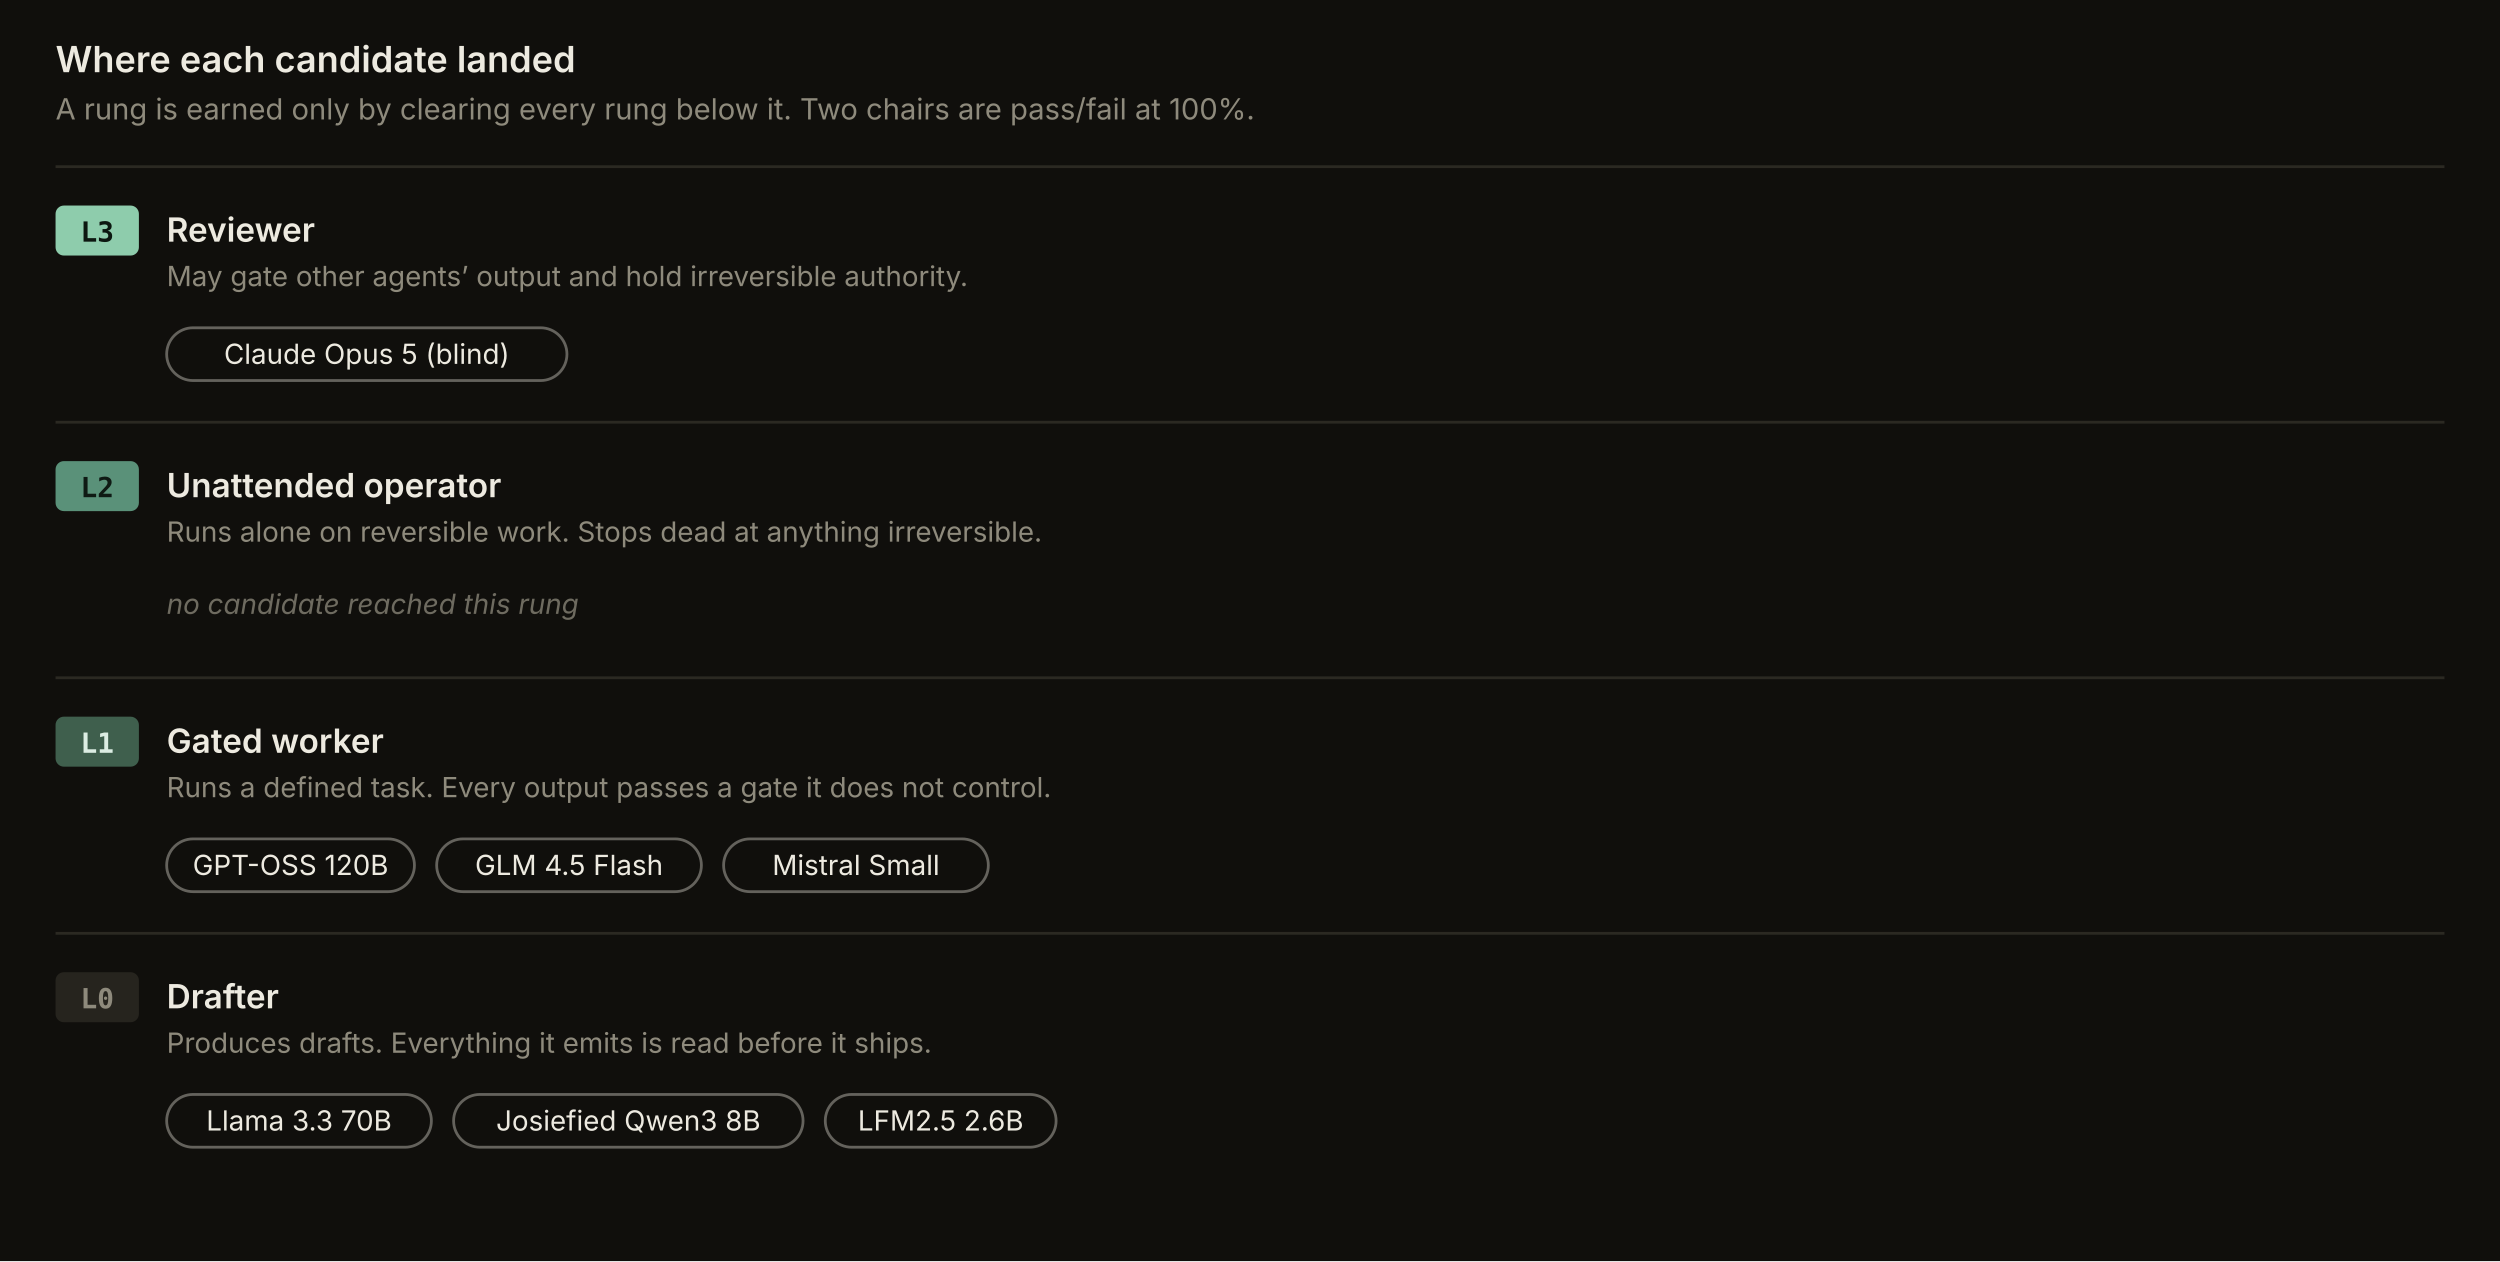
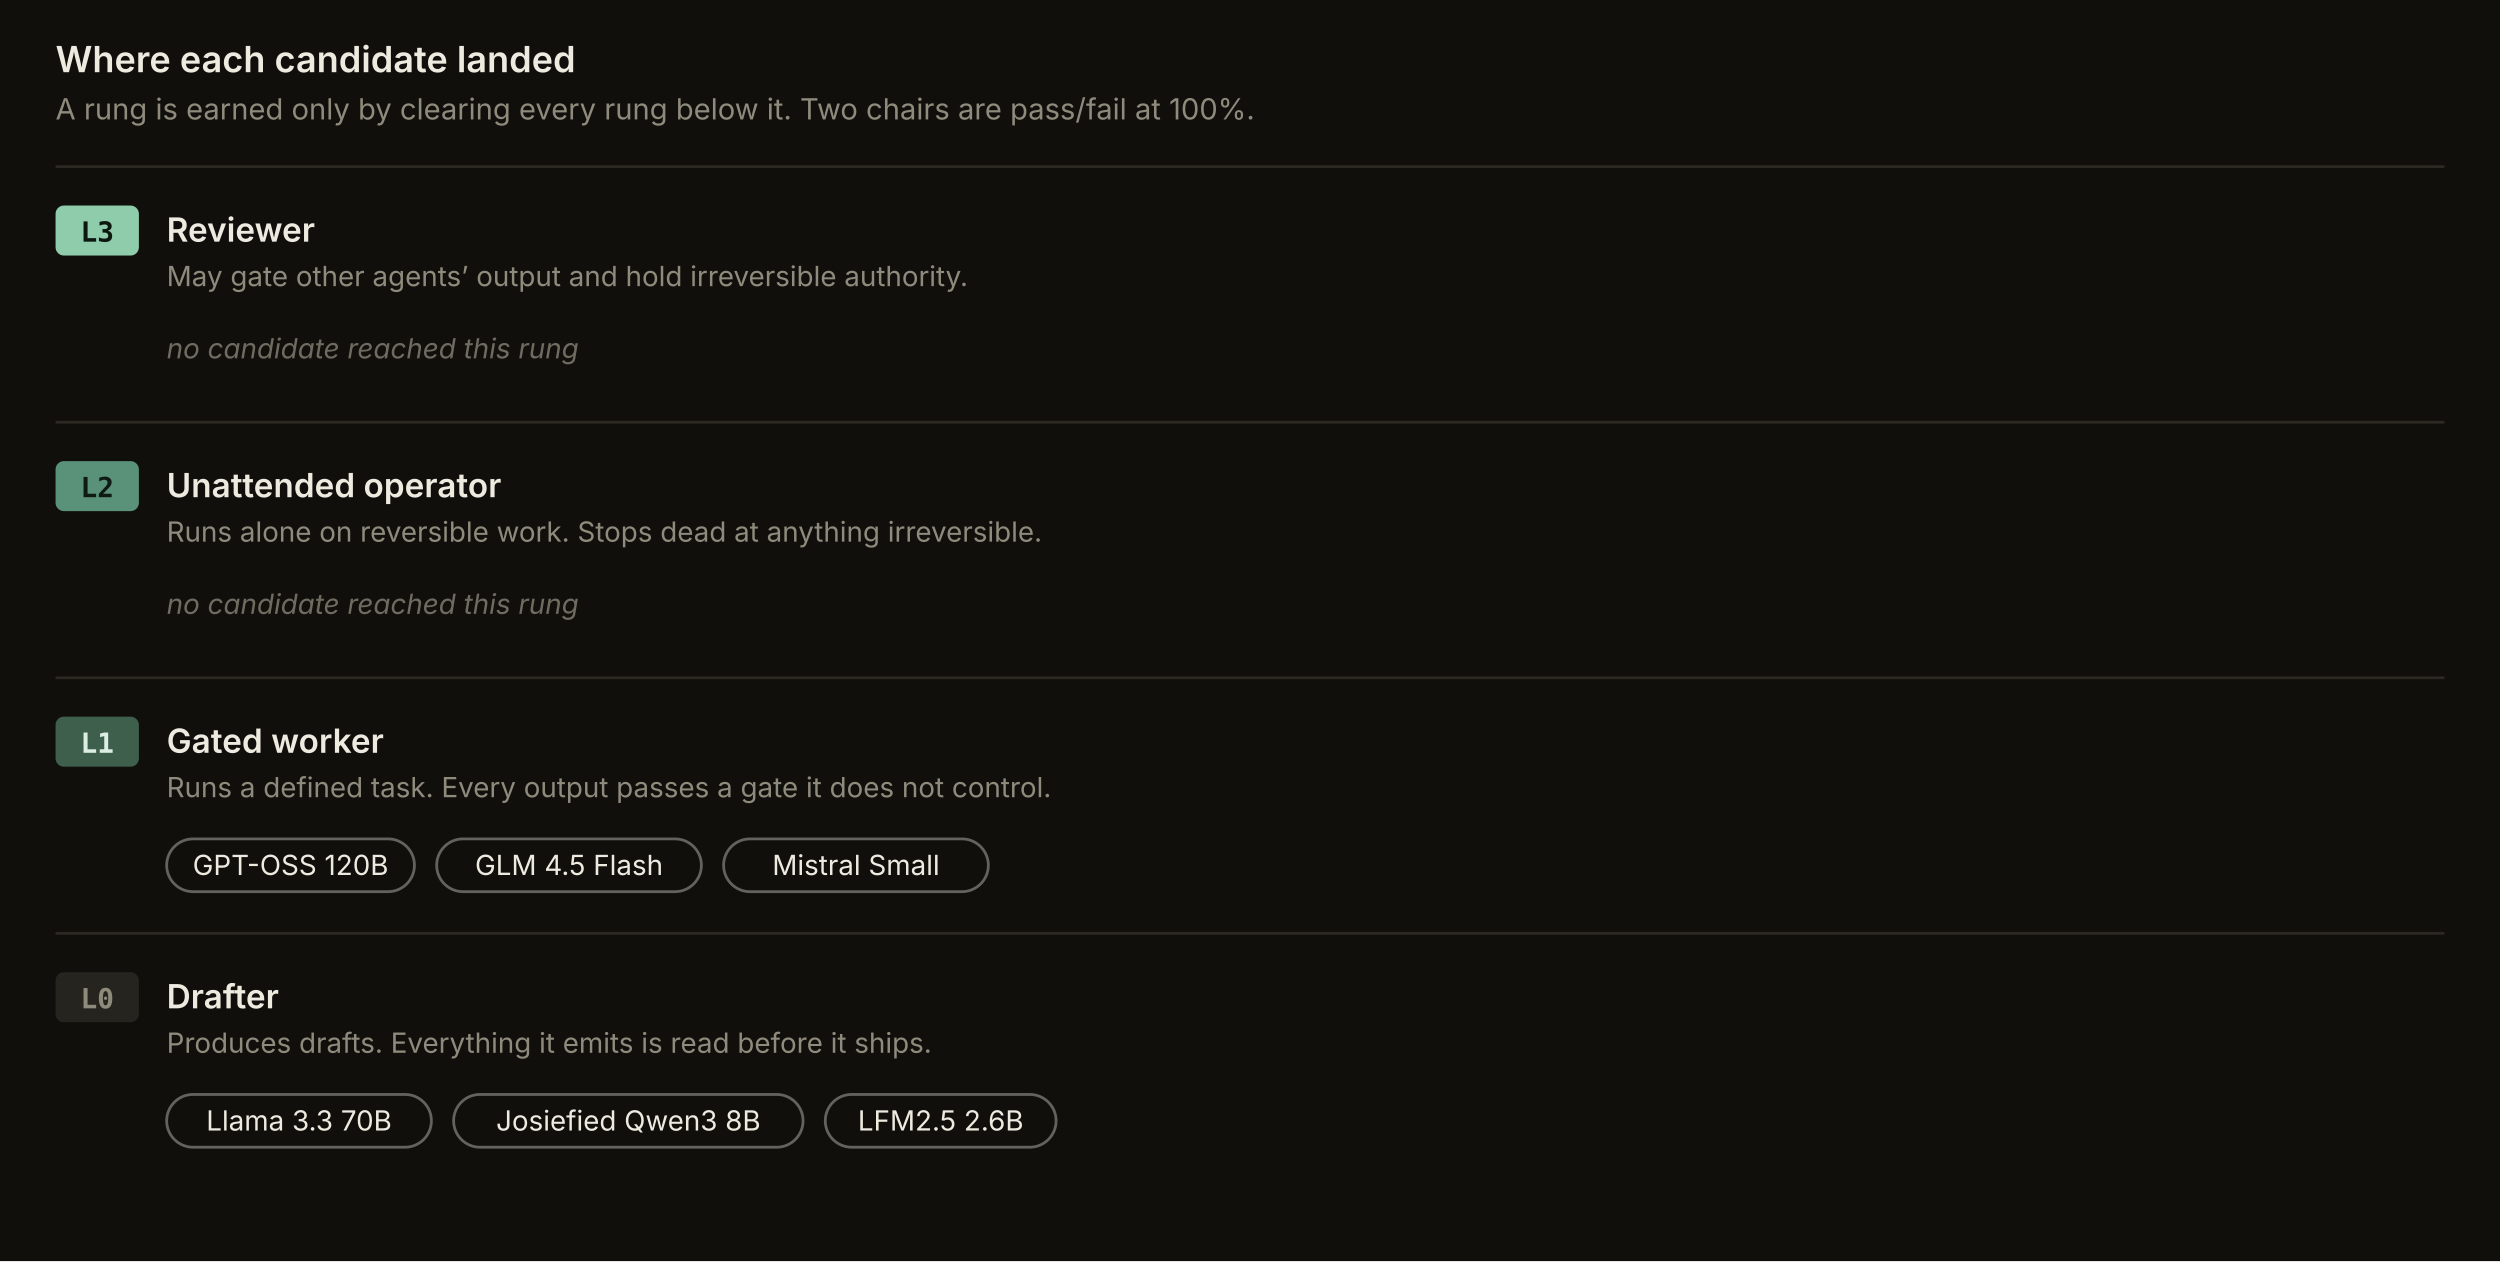
<svg xmlns="http://www.w3.org/2000/svg" width="900" height="454" viewBox="0 0 900 454" font-family="ui-sans-serif, -apple-system, 'Segoe UI', Inter, Helvetica, Arial, sans-serif">
  <rect width="900" height="454" fill="#100F0C" />
  <text x="20" y="26" font-size="13" font-weight="600" fill="#EDEAE0">Where each candidate landed</text>
  <text x="20" y="43" font-size="10.5" fill="#8E8A7C">A rung is earned only by clearing every rung below it. Two chairs are pass/fail at 100%.</text>
  <line x1="20" y1="60" x2="880" y2="60" stroke="#2B2922" stroke-width="1" />
  <rect x="20" y="74" width="30" height="18" rx="3" fill="#8ECCAC" />
  <text x="35" y="87" font-size="10" font-weight="700" text-anchor="middle" font-family="ui-monospace, 'SF Mono', 'Cascadia Mono', Menlo, Consolas, monospace" fill="#0C1710">L3</text>
  <text x="60" y="87" font-size="12" font-weight="600" fill="#EDEAE0">Reviewer</text>
  <text x="60" y="103" font-size="10" fill="#8E8A7C">May gate other agents’ output and hold irreversible authority.</text>
-   <rect x="60" y="118" width="144.1" height="19" rx="9.5" fill="none" stroke="#EDEAE0" stroke-width="1" opacity=".38" />
-   <text x="132.05" y="131" font-size="10" text-anchor="middle" fill="#EDEAE0">Claude Opus 5 (blind)</text>
+   <text x="60" y="129" font-size="10" fill="#8E8A7C" font-style="italic" opacity=".75">no candidate reached this rung</text>
  <line x1="20" y1="152" x2="880" y2="152" stroke="#2B2922" stroke-width="1" />
  <rect x="20" y="166" width="30" height="18" rx="3" fill="#5A9179" />
  <text x="35" y="179" font-size="10" font-weight="700" text-anchor="middle" font-family="ui-monospace, 'SF Mono', 'Cascadia Mono', Menlo, Consolas, monospace" fill="#0F1A14">L2</text>
  <text x="60" y="179" font-size="12" font-weight="600" fill="#EDEAE0">Unattended operator</text>
  <text x="60" y="195" font-size="10" fill="#8E8A7C">Runs alone on reversible work. Stops dead at anything irreversible.</text>
  <text x="60" y="221" font-size="10" fill="#8E8A7C" font-style="italic" opacity=".75">no candidate reached this rung</text>
  <line x1="20" y1="244" x2="880" y2="244" stroke="#2B2922" stroke-width="1" />
  <rect x="20" y="258" width="30" height="18" rx="3" fill="#3F5F4D" />
  <text x="35" y="271" font-size="10" font-weight="700" text-anchor="middle" font-family="ui-monospace, 'SF Mono', 'Cascadia Mono', Menlo, Consolas, monospace" fill="#DCEDE3">L1</text>
  <text x="60" y="271" font-size="12" font-weight="600" fill="#EDEAE0">Gated worker</text>
  <text x="60" y="287" font-size="10" fill="#8E8A7C">Runs a defined task. Every output passes a gate it does not control.</text>
  <rect x="60" y="302" width="89.2" height="19" rx="9.5" fill="none" stroke="#EDEAE0" stroke-width="1" opacity=".38" />
  <text x="104.6" y="315" font-size="10" text-anchor="middle" fill="#EDEAE0">GPT-OSS 120B</text>
  <rect x="157.2" y="302" width="95.3" height="19" rx="9.5" fill="none" stroke="#EDEAE0" stroke-width="1" opacity=".38" />
  <text x="204.85" y="315" font-size="10" text-anchor="middle" fill="#EDEAE0">GLM 4.5 Flash</text>
  <rect x="260.5" y="302" width="95.3" height="19" rx="9.5" fill="none" stroke="#EDEAE0" stroke-width="1" opacity=".38" />
  <text x="308.15" y="315" font-size="10" text-anchor="middle" fill="#EDEAE0">Mistral Small</text>
  <line x1="20" y1="336" x2="880" y2="336" stroke="#2B2922" stroke-width="1" />
  <rect x="20" y="350" width="30" height="18" rx="3" fill="#26241E" />
  <text x="35" y="363" font-size="10" font-weight="700" text-anchor="middle" font-family="ui-monospace, 'SF Mono', 'Cascadia Mono', Menlo, Consolas, monospace" fill="#8E8A7C">L0</text>
  <text x="60" y="363" font-size="12" font-weight="600" fill="#EDEAE0">Drafter</text>
  <text x="60" y="379" font-size="10" fill="#8E8A7C">Produces drafts. Everything it emits is read before it ships.</text>
  <rect x="60" y="394" width="95.3" height="19" rx="9.5" fill="none" stroke="#EDEAE0" stroke-width="1" opacity=".38" />
  <text x="107.65" y="407" font-size="10" text-anchor="middle" fill="#EDEAE0">Llama 3.3 70B</text>
  <rect x="163.3" y="394" width="125.8" height="19" rx="9.5" fill="none" stroke="#EDEAE0" stroke-width="1" opacity=".38" />
  <text x="226.2" y="407" font-size="10" text-anchor="middle" fill="#EDEAE0">Josiefied Qwen3 8B</text>
  <rect x="297.1" y="394" width="83.1" height="19" rx="9.5" fill="none" stroke="#EDEAE0" stroke-width="1" opacity=".38" />
  <text x="338.65" y="407" font-size="10" text-anchor="middle" fill="#EDEAE0">LFM2.5 2.6B</text>
</svg>
